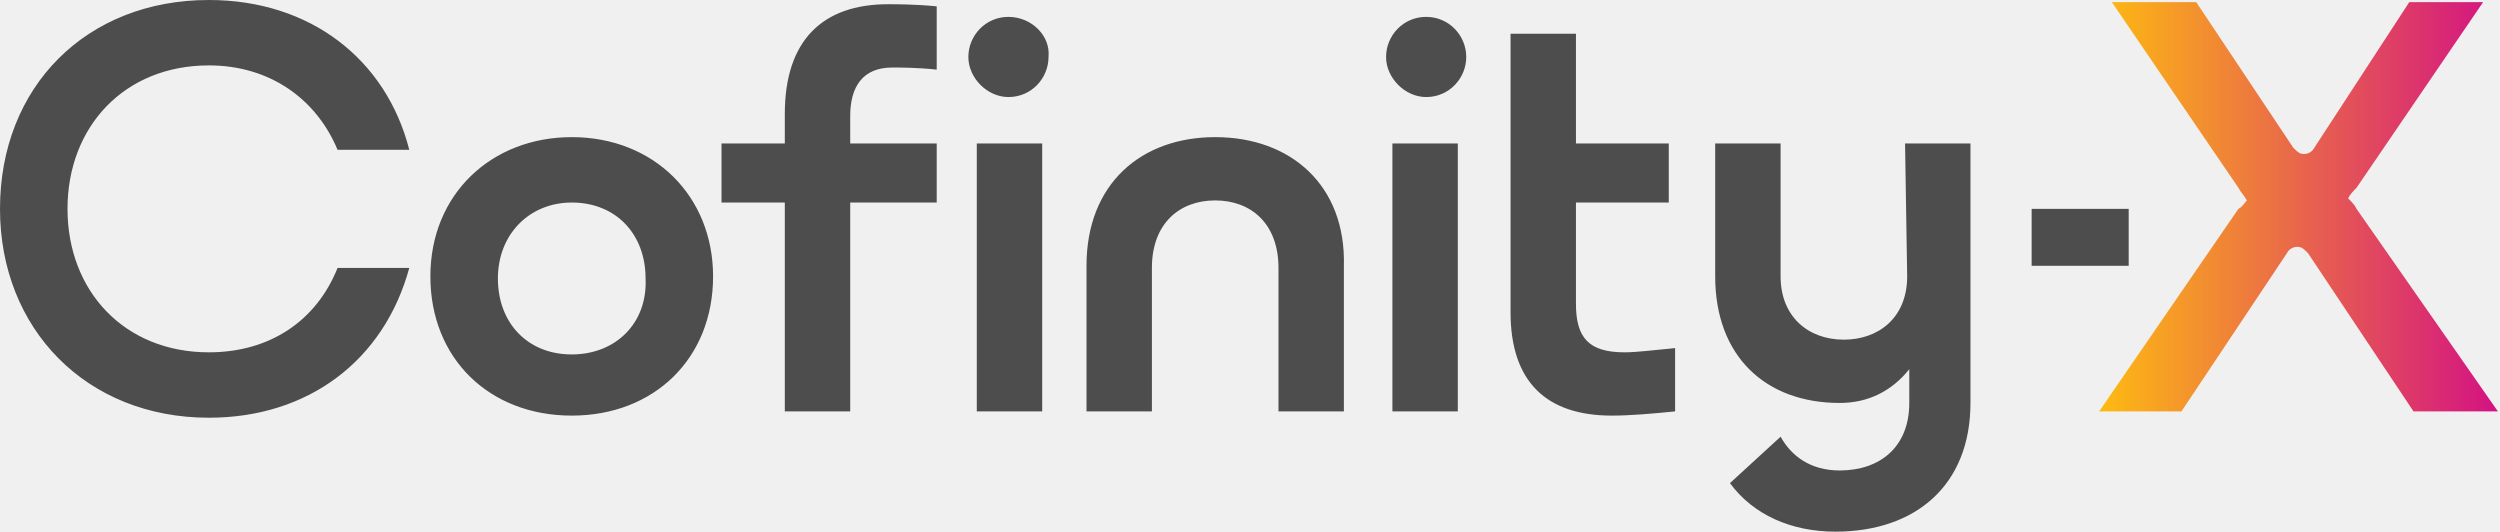
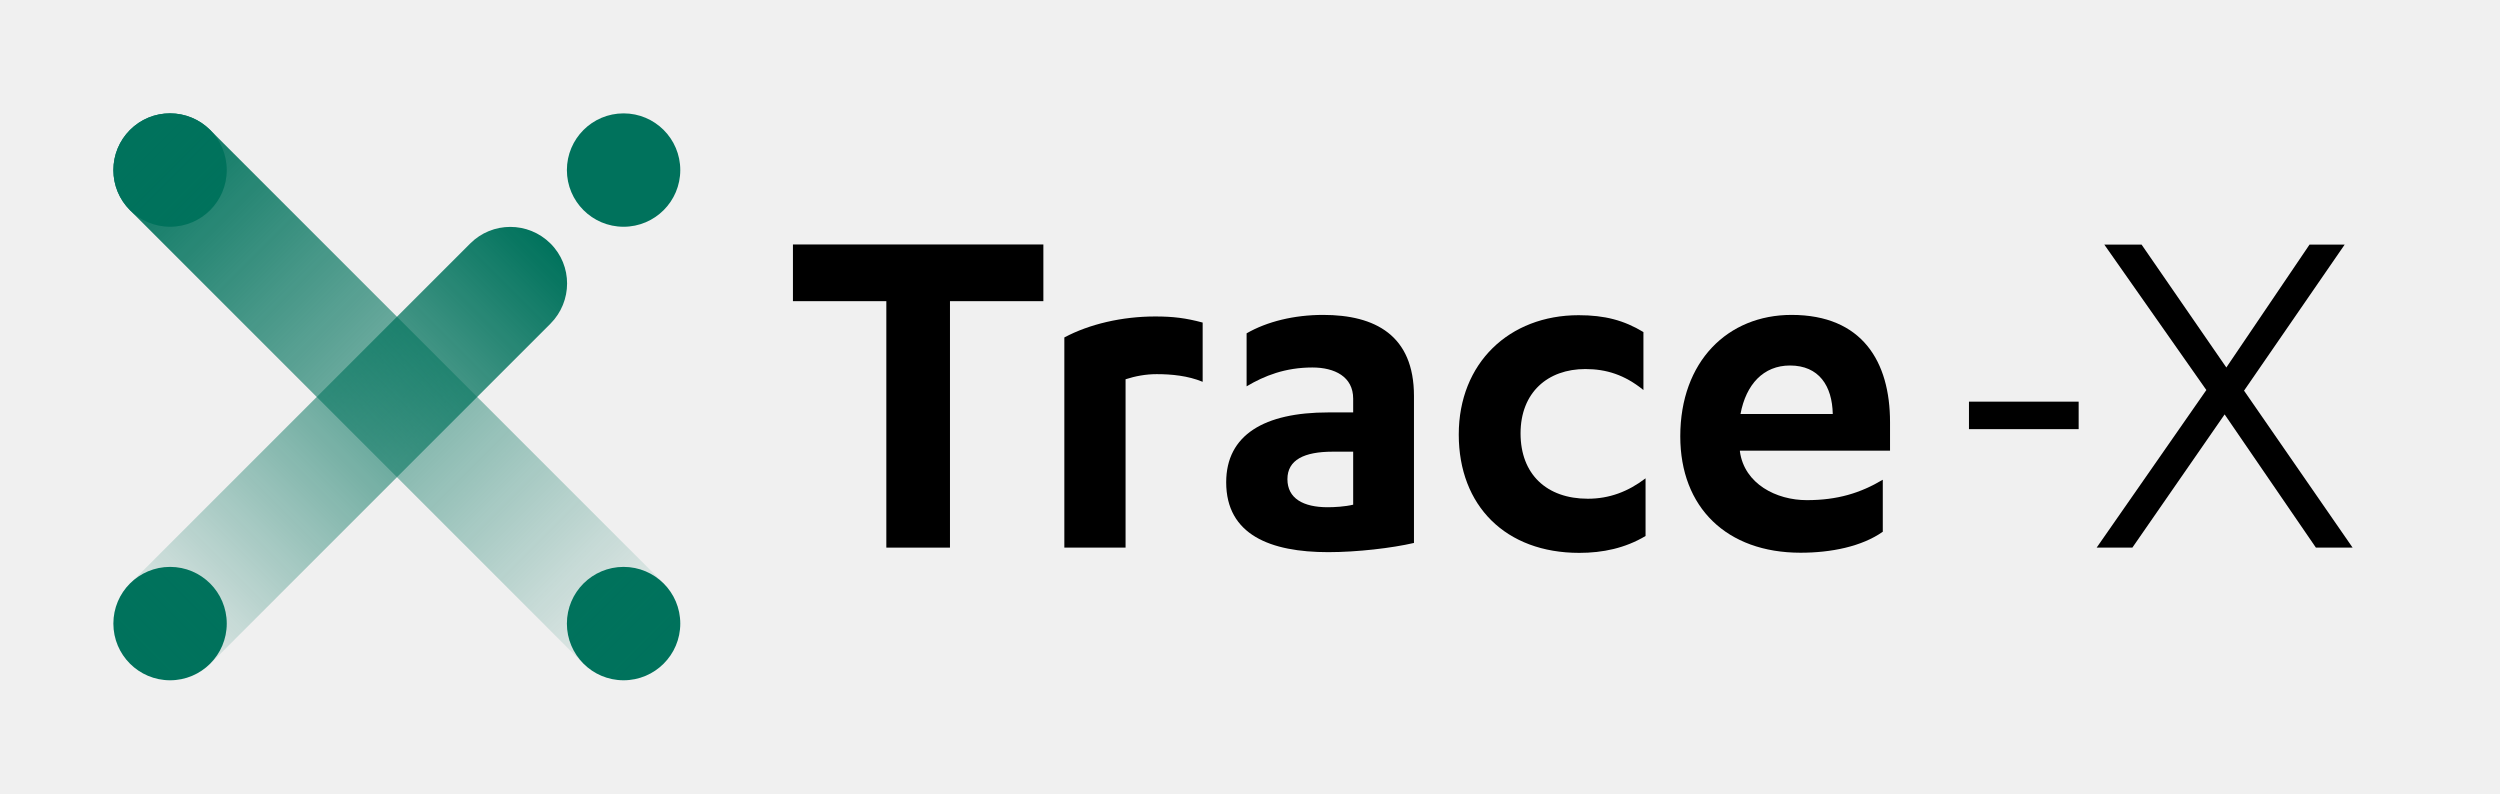
- <svg xmlns="http://www.w3.org/2000/svg" version="1.1" id="Cofinity-X" x="0px" y="0px" viewBox="0 0 118.5 25.2" style="enable-background:new 0 0 118.5 25.2;" xml:space="preserve">
-   <style type="text/css">
- 	.st0{fill:#4D4D4D;}
- 	.st1{fill:url(#X_00000129920907757998108210000001061728892802333082_);}
- </style>
-   <path id="Cofinity" class="st0" d="M69.1,6.8H66v12.7h3.1V6.8z M57.6,6.5c-3.5,0-6.1,2.2-6.1,6.1v6.9h3.1v-6.8c0-2.1,1.3-3.2,3-3.2  s3,1.1,3,3.2v6.8h3.1v-6.9C63.8,8.8,61.2,6.5,57.6,6.5z M49.4,6.8h-3.1v12.7h3.1V6.8z M27.1,6.5c-3.8,0-6.7,2.7-6.7,6.6  c0,3.9,2.8,6.6,6.7,6.6c3.9,0,6.7-2.7,6.7-6.6C33.8,9.3,31,6.5,27.1,6.5z M27.1,16.8c-2.1,0-3.5-1.5-3.5-3.6c0-2.1,1.5-3.6,3.5-3.6  c2.1,0,3.5,1.5,3.5,3.6C30.7,15.3,29.2,16.8,27.1,16.8z M9.9,3.1c2.9,0,5.1,1.6,6.1,4h3.4C18.3,2.8,14.7,0,9.9,0C4.1,0,0,4.1,0,9.9  c0,5.7,4.1,9.9,9.9,9.9c4.7,0,8.3-2.7,9.5-7.1H16c-1,2.5-3.2,4-6.1,4c-4,0-6.7-2.9-6.7-6.8S5.9,3.1,9.9,3.1z M74.7,14.4V9.6h4.4V6.8  h-4.4V1.6h-3.1v13.2c0,3.3,1.7,4.9,4.8,4.9c0.9,0,2-0.1,3-0.2v-3c-1.1,0.1-1.8,0.2-2.4,0.2C75.3,16.7,74.7,16,74.7,14.4z M67.6,0.8  c-1.1,0-1.9,0.9-1.9,1.9c0,1,0.9,1.9,1.9,1.9c1.1,0,1.9-0.9,1.9-1.9C69.5,1.7,68.7,0.8,67.6,0.8z M100.9,9.9h-4.6v2.7h4.6V9.9z   M90.4,13.1c0,2-1.4,3-3,3c-1.7,0-3-1.1-3-3V6.8h-3.1v6.3c0,3.8,2.4,6,5.9,6c1.4,0,2.5-0.6,3.3-1.6v1.6c0,2.1-1.4,3.2-3.3,3.2  c-1.4,0-2.3-0.7-2.8-1.6L82,22.9c1.1,1.5,2.9,2.3,5,2.3c3.8,0,6.4-2.2,6.4-6.1V6.8h-3.1L90.4,13.1L90.4,13.1z M37.2,5.4v1.4h-3v2.8  h3v9.9h3.1V9.6h4.1V6.8h-4.1V5.5c0-1.4,0.6-2.3,2-2.3c0.3,0,1.2,0,2.1,0.1v-3c-1-0.1-2-0.1-2.3-0.1C39,0.2,37.2,1.9,37.2,5.4z   M47.8,0.8c-1.1,0-1.9,0.9-1.9,1.9c0,1,0.9,1.9,1.9,1.9c1.1,0,1.9-0.9,1.9-1.9C49.8,1.7,48.9,0.8,47.8,0.8z" />
-   <linearGradient id="X_00000090271186984533421660000002424804616395085203_" gradientUnits="userSpaceOnUse" x1="99.672" y1="9.509" x2="118.52" y2="9.509" gradientTransform="matrix(1 0 0 -1 0 19.2756)">
-     <stop offset="0" style="stop-color:#FDB913" />
-     <stop offset="1" style="stop-color:#D31184" />
-   </linearGradient>
-   <path id="X" style="fill:url(#X_00000090271186984533421660000002424804616395085203_);" d="M114.2,0.1L109.7,7  c-0.1,0.2-0.3,0.3-0.5,0.3c-0.2,0-0.3-0.1-0.5-0.3l-4.6-6.9h-4l6,8.8c0.1,0.2,0.3,0.4,0.4,0.6c-0.1,0.1-0.2,0.3-0.4,0.4l-6.6,9.6  h3.9l5-7.5c0.1-0.2,0.3-0.3,0.5-0.3c0.2,0,0.3,0.1,0.5,0.3l5,7.5h4l-6.7-9.6c-0.1-0.2-0.2-0.3-0.4-0.5c0.1-0.2,0.3-0.4,0.4-0.5  l6-8.8H114.2z" />
+ <svg xmlns="http://www.w3.org/2000/svg" width="189" height="60" viewBox="0 0 189 60" fill="none">
+   <g clip-path="url(#clip0_2191_9876)">
+     <path d="M71.829 41.4H67.007V22.768H59.946V18.482H78.879V22.768H71.818V41.4H71.829Z" fill="black" />
+     <path d="M85.093 41.4H80.464V25.511C82.35 24.504 84.825 23.925 87.332 23.925C88.682 23.925 89.646 24.043 90.921 24.386V28.865C89.807 28.404 88.564 28.286 87.45 28.286C86.604 28.286 85.832 28.436 85.093 28.672V41.4Z" fill="black" />
+     <path d="M102.3 30.14C102.3 28.479 100.907 27.782 99.214 27.782C97.168 27.782 95.593 28.404 94.243 29.207V25.2C95.786 24.311 97.832 23.807 100.029 23.807C103.961 23.807 106.896 25.35 106.896 29.936V41.047C105.236 41.432 102.611 41.743 100.414 41.743C96.054 41.743 92.7 40.436 92.7 36.461C92.7 32.872 95.593 31.179 100.414 31.179H102.3V30.14ZM102.3 34.147H100.757C98.593 34.147 97.329 34.768 97.329 36.225C97.329 37.682 98.529 38.347 100.371 38.347C100.875 38.347 101.679 38.304 102.3 38.154V34.147Z" fill="black" />
+     <path d="M124.243 29.486C122.818 28.329 121.425 27.9 119.85 27.9C117 27.9 114.954 29.679 114.954 32.765C114.954 35.85 116.925 37.704 120.043 37.704C121.661 37.704 123.086 37.168 124.404 36.161V40.522C122.861 41.443 121.168 41.797 119.389 41.797C113.839 41.797 110.282 38.25 110.282 32.85C110.282 27.45 114.096 23.829 119.346 23.829C121.318 23.829 122.775 24.215 124.243 25.104V29.497V29.486Z" fill="black" />
+     <path d="M131.539 34.072V34.147C131.882 36.579 134.282 37.811 136.596 37.811C138.911 37.811 140.646 37.275 142.339 36.268V40.2C140.754 41.315 138.439 41.786 136.125 41.786C130.532 41.786 127.029 38.357 127.029 32.99C127.029 27.322 130.618 23.807 135.439 23.807C140.796 23.807 142.886 27.354 142.886 31.907V34.072H131.539ZM131.582 31.297H138.557C138.514 29.175 137.518 27.632 135.321 27.632C133.318 27.632 132 29.057 131.582 31.297Z" fill="black" />
+     <path d="M148.854 30.365H157.146V32.443H148.854V30.365Z" fill="black" />
+     <path d="M169.639 29.518L177.857 41.4H175.082L168.182 31.329L161.207 41.4H158.507L166.8 29.486L159.086 18.493H161.904L168.311 27.782L174.6 18.493H177.257L169.661 29.518H169.639Z" fill="black" />
+     <path d="M12.857 17.143C15.224 17.143 17.143 15.224 17.143 12.857C17.143 10.49 15.224 8.571 12.857 8.571C10.49 8.571 8.571 10.49 8.571 12.857C8.571 15.224 10.49 17.143 12.857 17.143Z" fill="#00725C" />
+     <path d="M47.143 17.143C49.51 17.143 51.429 15.224 51.429 12.857C51.429 10.49 49.51 8.571 47.143 8.571C44.776 8.571 42.857 10.49 42.857 12.857C42.857 15.224 44.776 17.143 47.143 17.143Z" fill="#00725C" />
+     <path d="M12.857 51.429C15.224 51.429 17.143 49.51 17.143 47.143C17.143 44.776 15.224 42.857 12.857 42.857C10.49 42.857 8.571 44.776 8.571 47.143C8.571 49.51 10.49 51.429 12.857 51.429Z" fill="#00725C" />
+     <path d="M47.143 51.429C49.51 51.429 51.429 49.51 51.429 47.143C51.429 44.776 49.51 42.857 47.143 42.857C44.776 42.857 42.857 44.776 42.857 47.143C42.857 49.51 44.776 51.429 47.143 51.429Z" fill="#00725C" />
+     <path d="M9.825 15.889C8.154 14.218 8.154 11.507 9.825 9.825C11.496 8.143 14.207 8.154 15.889 9.825L50.175 44.111C51.846 45.782 51.846 48.493 50.175 50.175C48.504 51.857 45.793 51.846 44.111 50.175L9.825 15.889Z" fill="url(#paint0_linear_2191_9876)" />
+     <path d="M35.55 18.407C37.221 16.736 39.932 16.736 41.614 18.407C43.296 20.078 43.286 22.789 41.614 24.471L15.9 50.186C14.229 51.857 11.518 51.857 9.836 50.186C8.154 48.514 8.164 45.804 9.836 44.121L35.55 18.407Z" fill="url(#paint1_linear_2191_9876)" />
+   </g>
+   <defs>
+     <linearGradient id="paint0_linear_2191_9876" x1="50.177" y1="50.183" x2="9.821" y2="9.832" gradientUnits="userSpaceOnUse">
+       <stop stop-color="#00725C" stop-opacity="0" />
+       <stop offset="1" stop-color="#00725C" />
+     </linearGradient>
+     <linearGradient id="paint1_linear_2191_9876" x1="9.834" y1="50.173" x2="41.608" y2="18.398" gradientUnits="userSpaceOnUse">
+       <stop stop-color="#00725C" stop-opacity="0" />
+       <stop offset="1" stop-color="#00725C" />
+     </linearGradient>
+     <clipPath id="clip0_2191_9876">
+       <rect width="188.571" height="60" fill="white" />
+     </clipPath>
+   </defs>
</svg>
